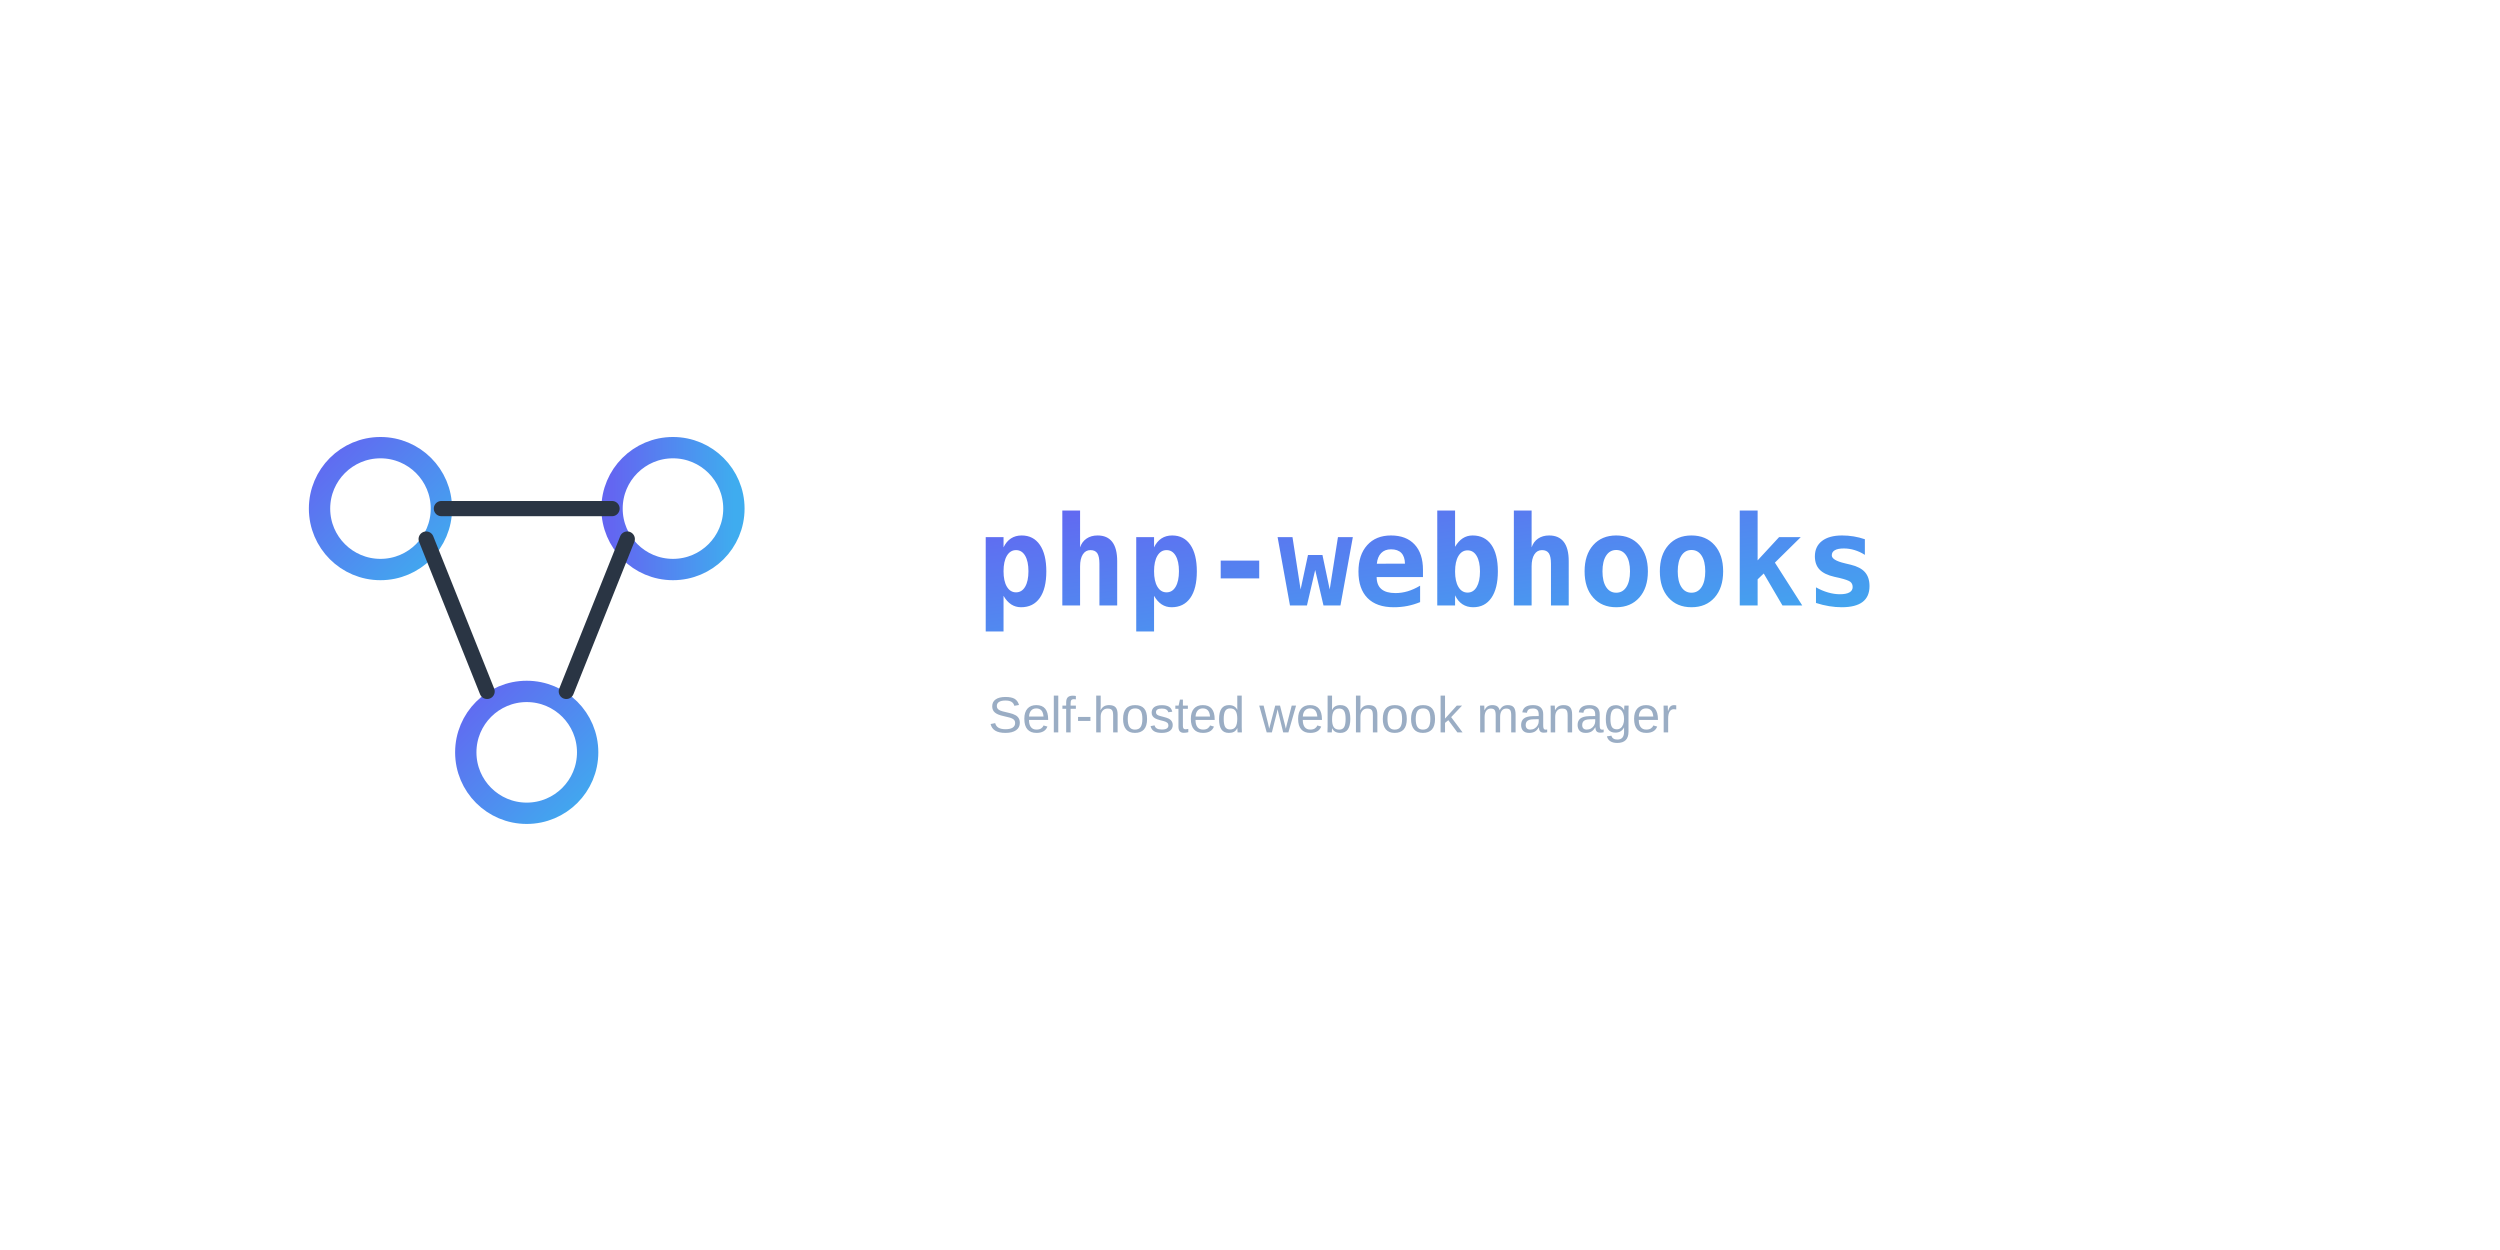
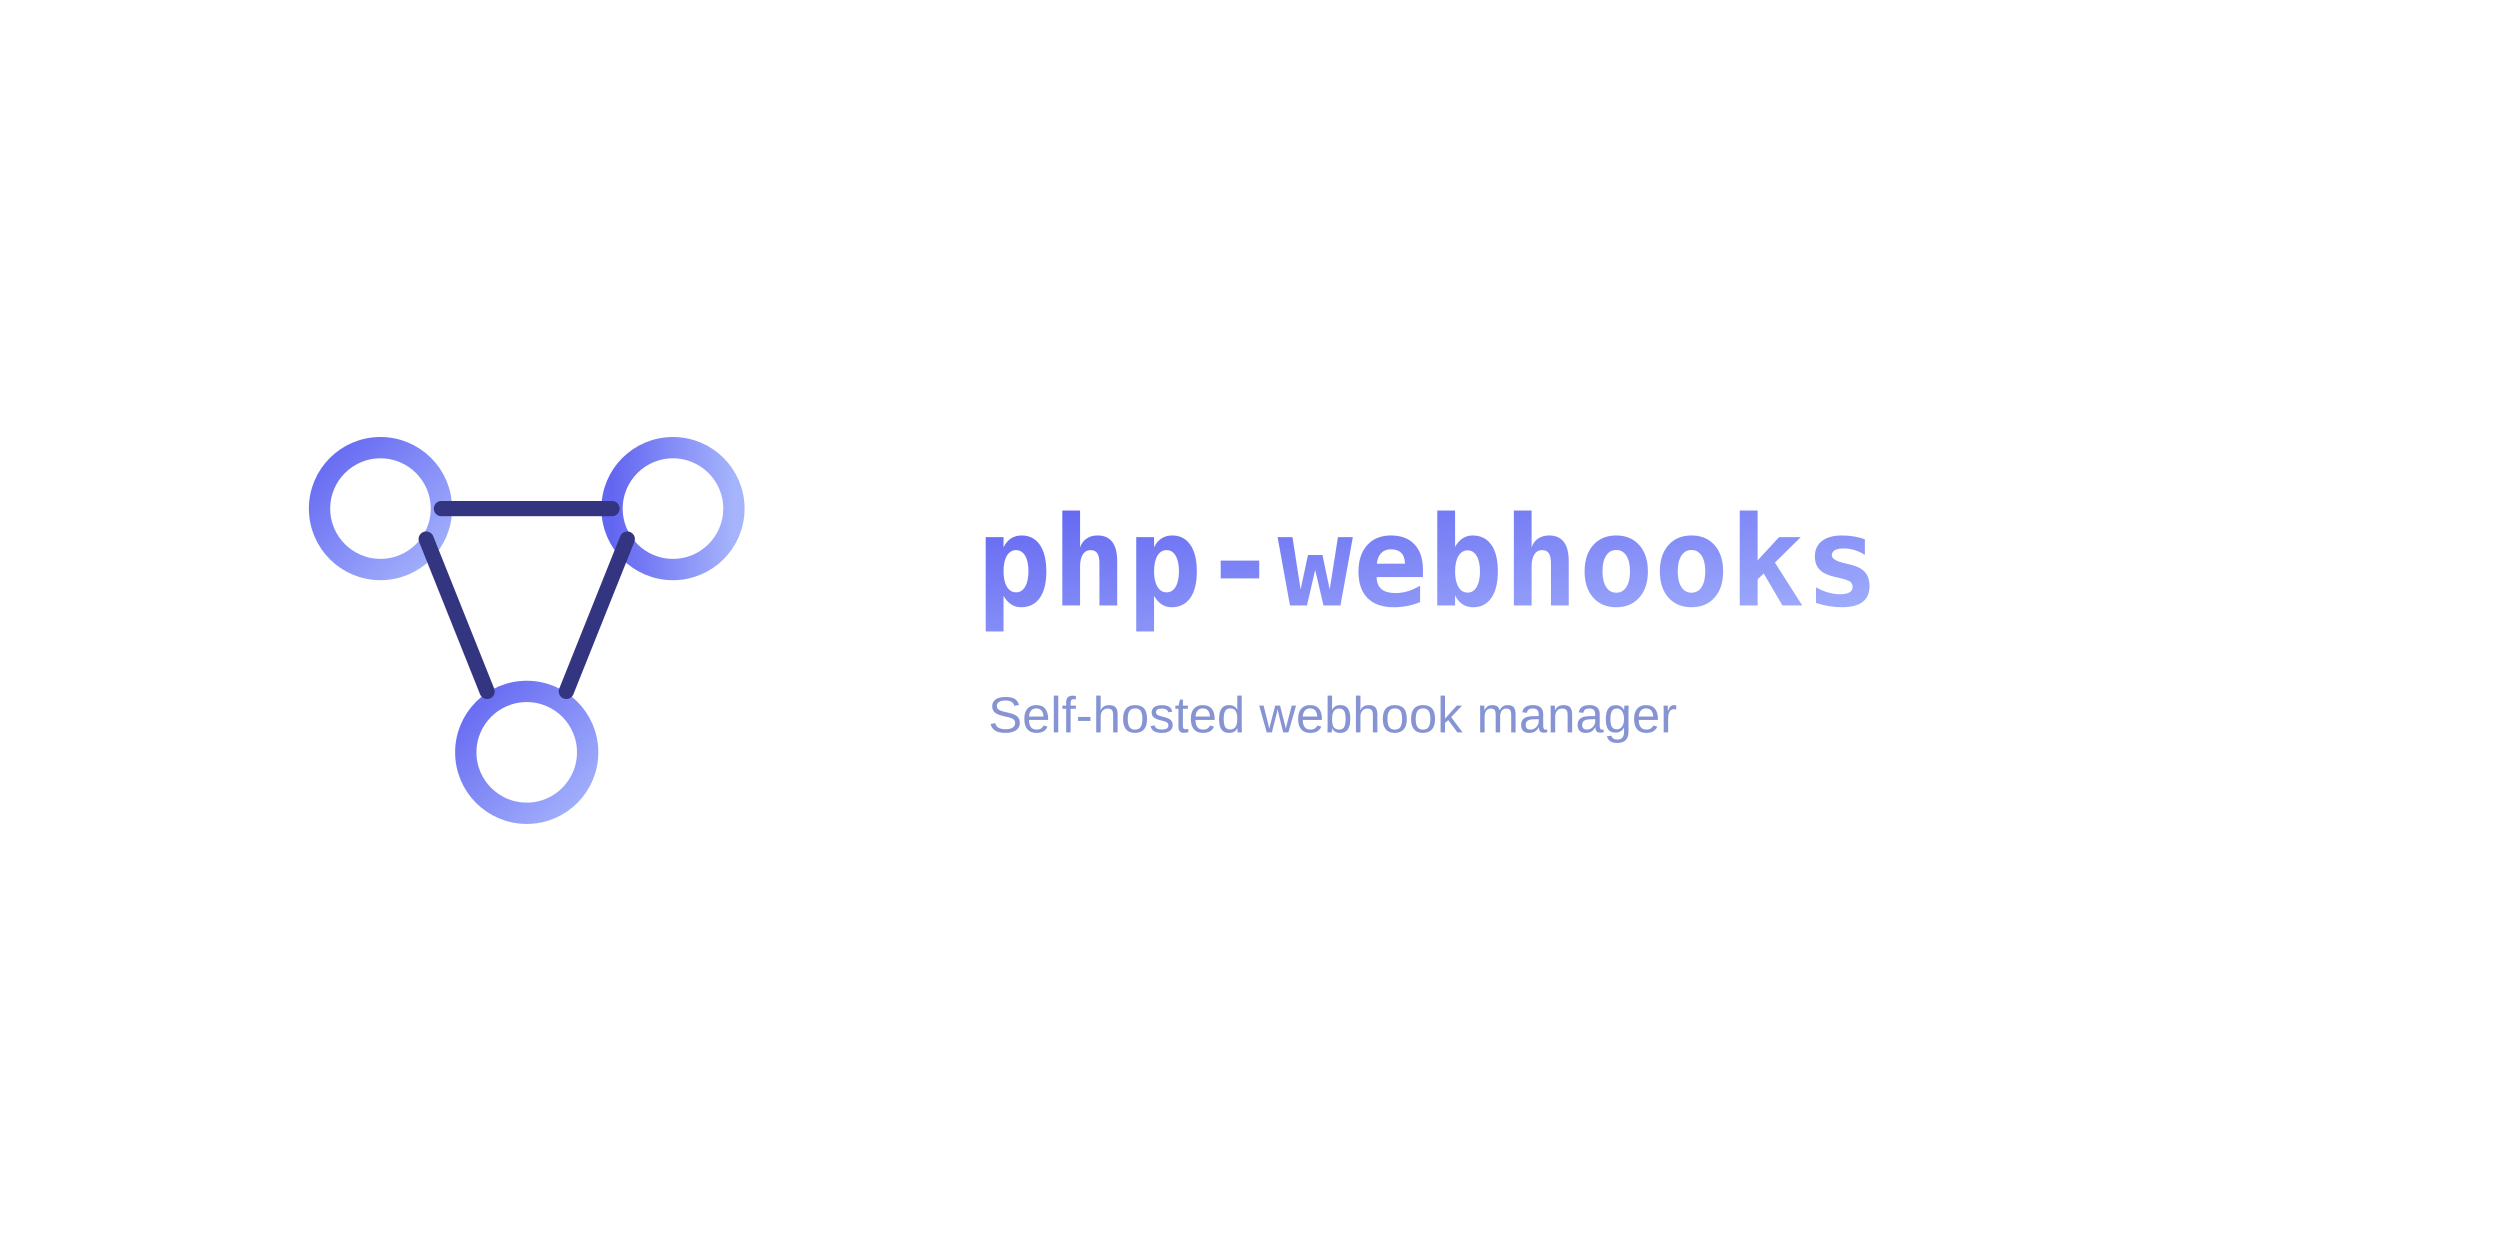
<svg xmlns="http://www.w3.org/2000/svg" viewBox="0 0 1280 640" width="1280" height="640" role="img" aria-label="php-webhooks">
  <defs>
    <linearGradient id="ac" x1="0" y1="0" x2="1" y2="1">
      <stop offset="0" stop-color="#6366f1" />
-       <stop offset="1" stop-color="#3facef" />
+       <stop offset="1" stop-color="#a5b4fc" />
    </linearGradient>
    <linearGradient id="gWarm" x1="0%" y1="0%" x2="100%" y2="0%">
      <stop offset="0%" stop-color="#6366f1" />
-       <stop offset="100%" stop-color="#3facef" />
+       <stop offset="100%" stop-color="#a5b4fc" />
    </linearGradient>
    <linearGradient id="canvasGrad" x1="0%" y1="0%" x2="100%" y2="100%">
-       <stop offset="0%" stop-color="#0a0e14" />
-       <stop offset="45%" stop-color="#151c28" />
-       <stop offset="100%" stop-color="#0c1820" />
-     </linearGradient>
-     <linearGradient id="bg" x1="0" y1="0" x2="1" y2="1">
-       <stop offset="0" stop-color="#1e1b4b" />
-       <stop offset="0.55" stop-color="#0f3a4a" />
-       <stop offset="1" stop-color="#0f766e" />
+       <stop offset="0%" stop-color="#0e0f1f" />
+       <stop offset="45%" stop-color="#1f1f4f" />
+       <stop offset="100%" stop-color="#0c0c22" />
    </linearGradient>
    <radialGradient id="glowA" cx="18%" cy="22%" r="55%">
-       <stop offset="0%" stop-color="#6366f1" stop-opacity="0.22" />
+       <stop offset="0%" stop-color="#6366f1" stop-opacity="0.28" />
      <stop offset="100%" stop-color="#6366f1" stop-opacity="0" />
    </radialGradient>
    <radialGradient id="glowB" cx="88%" cy="78%" r="50%">
-       <stop offset="0%" stop-color="#3facef" stop-opacity="0.20" />
-       <stop offset="100%" stop-color="#3facef" stop-opacity="0" />
+       <stop offset="0%" stop-color="#a5b4fc" stop-opacity="0.24" />
+       <stop offset="100%" stop-color="#a5b4fc" stop-opacity="0" />
    </radialGradient>
  </defs>
  <g transform="translate(70 120) scale(0.78)">
    <circle cx="160" cy="180" r="40" fill="none" stroke="url(#ac)" stroke-width="14" />
    <circle cx="352" cy="180" r="40" fill="none" stroke="url(#gWarm)" stroke-width="14" />
    <circle cx="256" cy="340" r="40" fill="none" stroke="url(#ac)" stroke-width="14" />
-     <path d="M190 200 L230 300 M322 200 L282 300 M200 180 L312 180" fill="none" stroke="#2a3544" stroke-width="10" stroke-linecap="round" />
+     <path d="M190 200 L230 300 M322 200 L282 300 M200 180 L312 180" fill="none" stroke="#333580" stroke-width="10" stroke-linecap="round" />
  </g>
  <text x="500" y="310" font-family="Consolas, Cascadia Mono, monospace" font-weight="700" font-size="64" fill="url(#ac)">php-webhooks</text>
-   <text x="506" y="375" font-family="Segoe UI, Arial, sans-serif" font-size="26" fill="#9aadc4">Self-hosted webhook manager</text>
+   <text x="506" y="375" font-family="Segoe UI, Arial, sans-serif" font-size="26" fill="#8694d3">Self-hosted webhook manager</text>
</svg>
